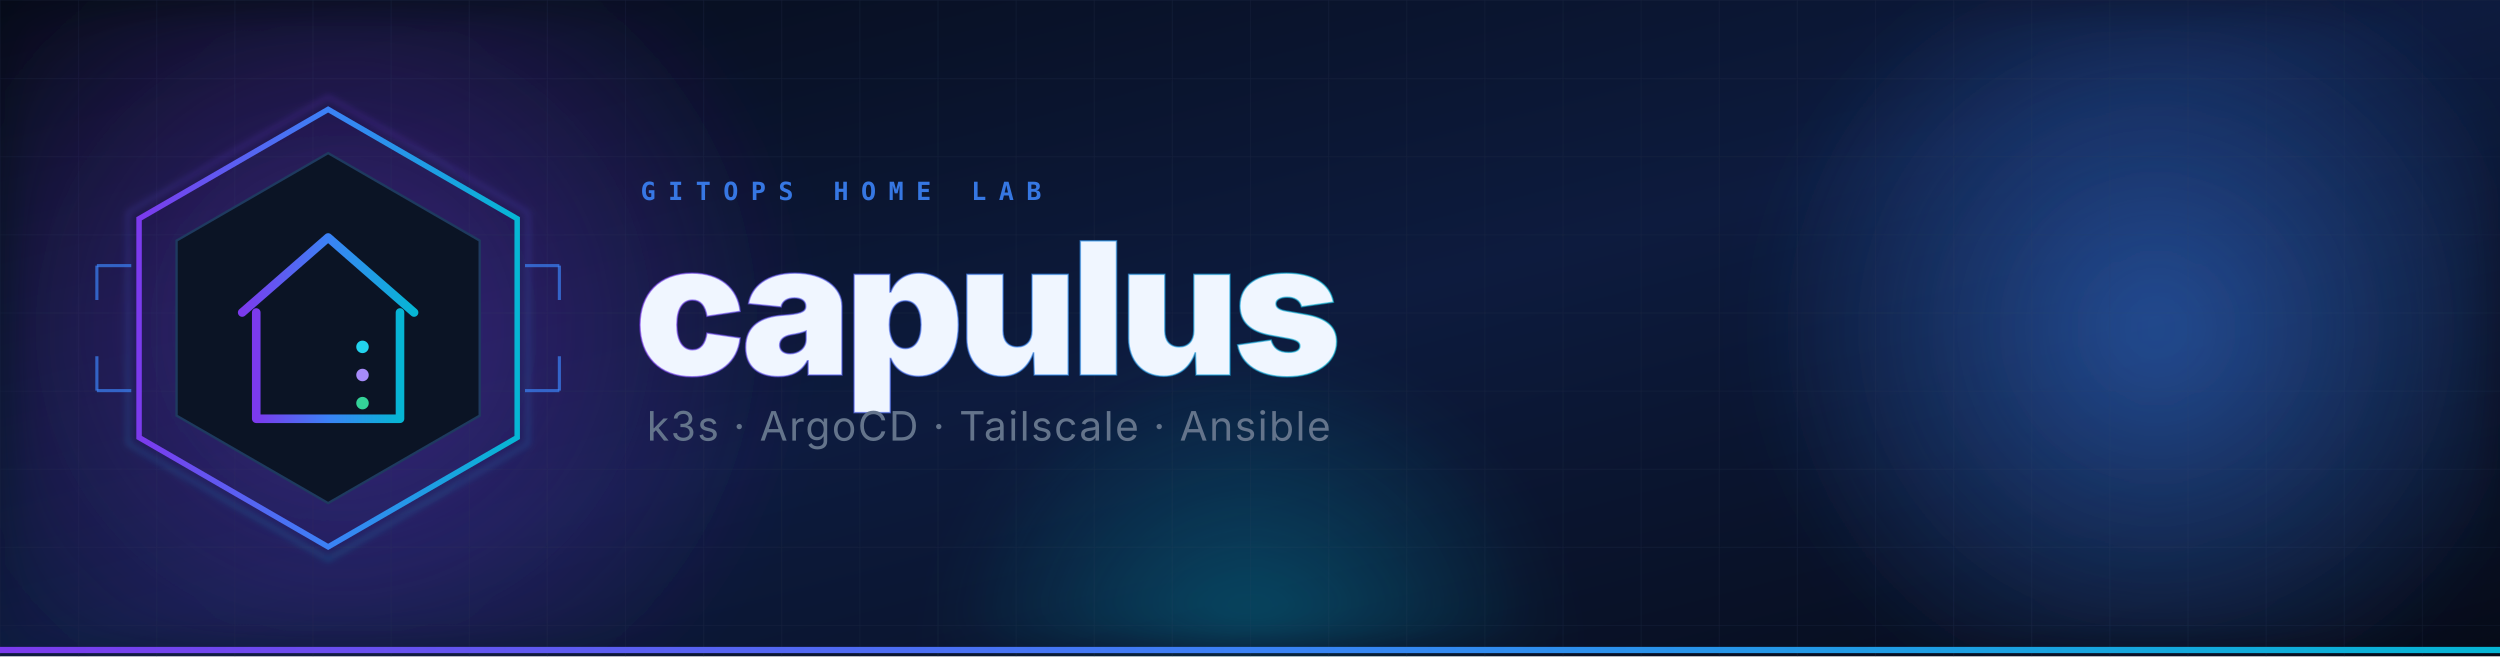
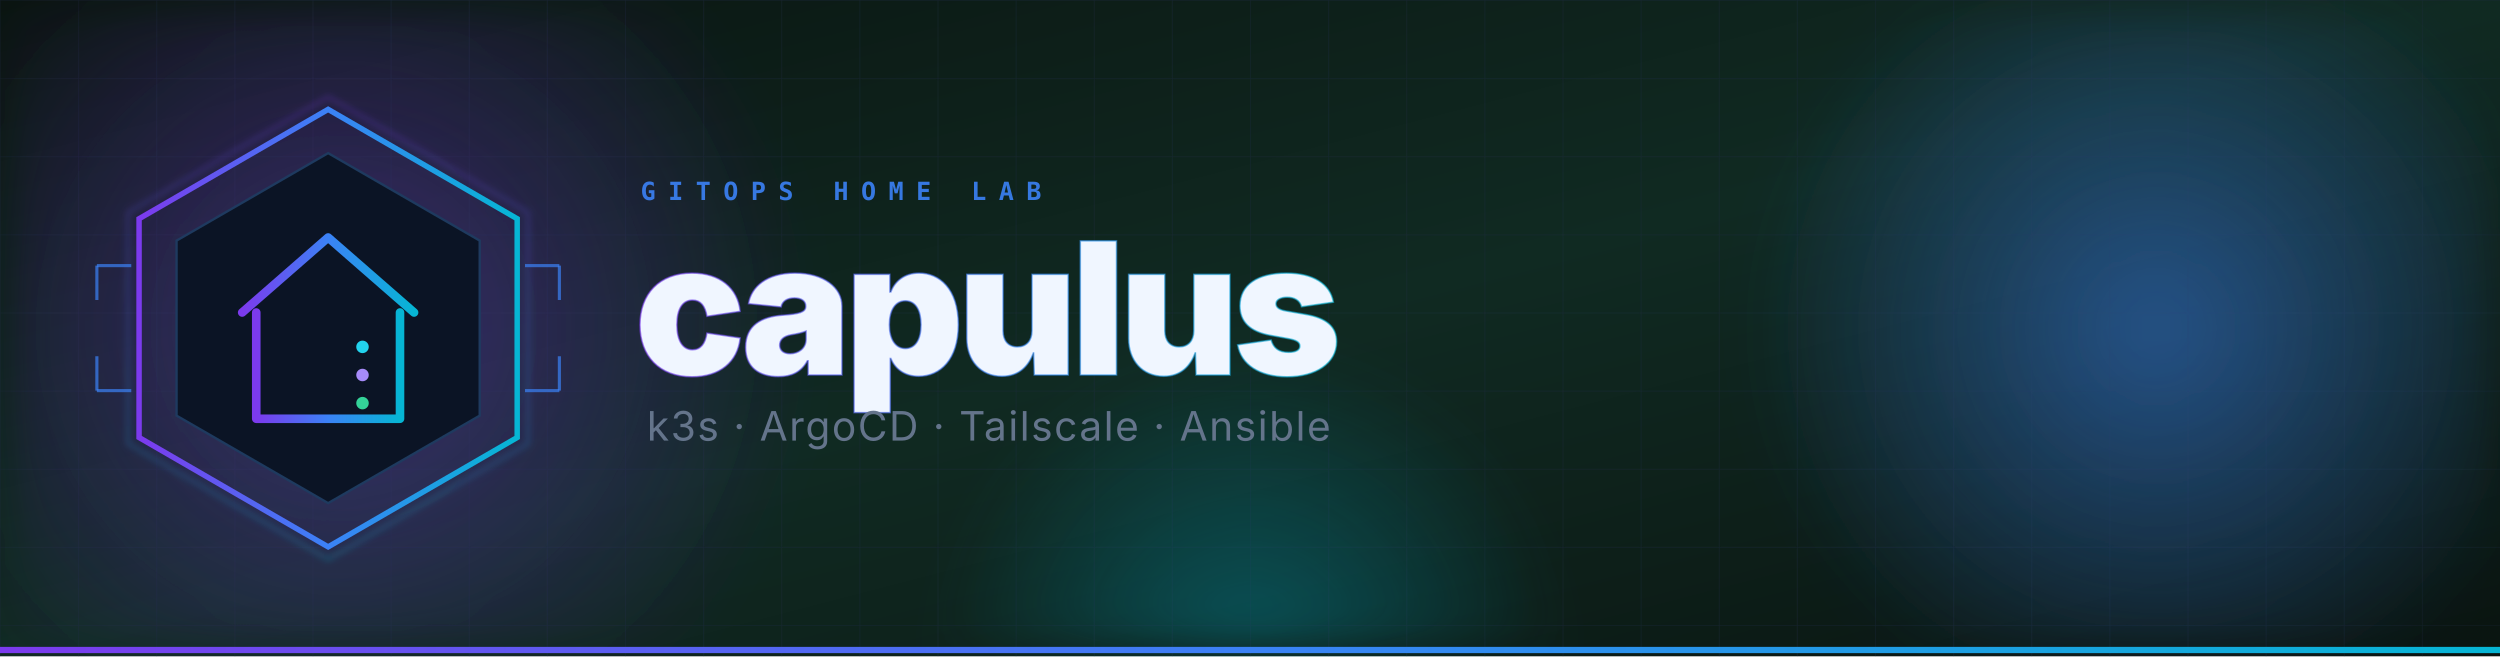
<svg xmlns="http://www.w3.org/2000/svg" viewBox="0 0 1600 420" role="img" aria-label="capulus-core — GitOps Home Lab">
  <defs>
    <linearGradient id="bg" x1="0" y1="0" x2="1" y2="1">
-       <stop offset="0%" stop-color="#060B18" />
-       <stop offset="50%" stop-color="#0D1B3E" />
-       <stop offset="100%" stop-color="#060B18" />
+       <stop offset="0%" stop-color="#0A1410" />
+       <stop offset="50%" stop-color="#102A22" />
+       <stop offset="100%" stop-color="#0A1410" />
    </linearGradient>
    <linearGradient id="accent" x1="0" y1="0" x2="1" y2="0">
      <stop offset="0%" stop-color="#7C3AED" />
      <stop offset="50%" stop-color="#3B82F6" />
      <stop offset="100%" stop-color="#06B6D4" />
    </linearGradient>
    <linearGradient id="accentV" x1="0" y1="0" x2="0" y2="1">
      <stop offset="0%" stop-color="#7C3AED" />
      <stop offset="100%" stop-color="#06B6D4" />
    </linearGradient>
    <radialGradient id="glow1" cx="0.5" cy="0.5" r="0.5">
      <stop offset="0%" stop-color="#3B82F6" stop-opacity="0.5" />
      <stop offset="100%" stop-color="#3B82F6" stop-opacity="0" />
    </radialGradient>
    <radialGradient id="glow2" cx="0.5" cy="0.5" r="0.5">
      <stop offset="0%" stop-color="#7C3AED" stop-opacity="0.4" />
      <stop offset="100%" stop-color="#7C3AED" stop-opacity="0" />
    </radialGradient>
    <radialGradient id="glow3" cx="0.5" cy="0.5" r="0.5">
      <stop offset="0%" stop-color="#06B6D4" stop-opacity="0.35" />
      <stop offset="100%" stop-color="#06B6D4" stop-opacity="0" />
    </radialGradient>
    <pattern id="grid" x="0" y="0" width="50" height="50" patternUnits="userSpaceOnUse">
      <path d="M 50 0 L 0 0 0 50" fill="none" stroke="#1E2A47" stroke-width="0.6" opacity="0.4" />
    </pattern>
    <filter id="blur-sm">
      <feGaussianBlur stdDeviation="2" />
    </filter>
    <filter id="blur-lg">
      <feGaussianBlur stdDeviation="18" />
    </filter>
    <mask id="fade-mask">
      <linearGradient id="fade" x1="0" y1="0" x2="1" y2="0">
        <stop offset="0%" stop-color="white" stop-opacity="0" />
        <stop offset="15%" stop-color="white" stop-opacity="1" />
        <stop offset="85%" stop-color="white" stop-opacity="1" />
        <stop offset="100%" stop-color="white" stop-opacity="0" />
      </linearGradient>
      <rect width="1600" height="420" fill="url(#fade)" />
    </mask>
  </defs>
  <rect width="1600" height="420" fill="url(#bg)" />
  <rect width="1600" height="420" fill="url(#grid)" />
  <circle cx="220" cy="210" r="300" fill="url(#glow2)" filter="url(#blur-lg)">
    <animate attributeName="opacity" values="0.6;1;0.6" dur="4s" repeatCount="indefinite" />
    <animate attributeName="r" values="280;320;280" dur="4s" repeatCount="indefinite" />
  </circle>
  <circle cx="1380" cy="210" r="260" fill="url(#glow1)" filter="url(#blur-lg)">
    <animate attributeName="opacity" values="0.5;0.9;0.5" dur="5s" repeatCount="indefinite" />
    <animate attributeName="r" values="240;290;240" dur="5s" repeatCount="indefinite" />
  </circle>
  <circle cx="800" cy="420" r="200" fill="url(#glow3)" filter="url(#blur-lg)">
    <animate attributeName="opacity" values="0.3;0.6;0.3" dur="6s" repeatCount="indefinite" />
  </circle>
  <rect x="0" y="0" width="1600" height="420" fill="url(#grid)" mask="url(#fade-mask)" opacity="0.5" />
  <line x1="0" y1="3" x2="1600" y2="3" stroke="url(#accent)" stroke-width="1.5" opacity="0.4" />
  <rect x="-200" y="0" width="200" height="6" fill="url(#accent)" opacity="0.9">
    <animate attributeName="x" values="-200;1800" dur="3s" repeatCount="indefinite" />
  </rect>
  <g transform="translate(210,210)">
    <polygon points="0,-148 128,-74 128,74 0,148 -128,74 -128,-74" fill="none" stroke="url(#accentV)" stroke-width="2" opacity="0.3" filter="url(#blur-sm)">
      <animate attributeName="opacity" values="0.2;0.5;0.2" dur="3s" repeatCount="indefinite" />
    </polygon>
    <polygon points="0,-140 121,-70 121,70 0,140 -121,70 -121,-70" fill="none" stroke="url(#accent)" stroke-width="3.5">
      <animate attributeName="stroke-width" values="3;5;3" dur="3s" repeatCount="indefinite" />
    </polygon>
    <polygon points="0,-112 97,-56 97,56 0,112 -97,56 -97,-56" fill="#0B1425" stroke="#1E3A5F" stroke-width="1.5" />
    <g stroke="url(#accent)" stroke-width="5.5" stroke-linecap="round" stroke-linejoin="round" fill="none">
      <path d="M -55 -10 L 0 -58 L 55 -10" />
      <path d="M -46 -10 L -46 58 L 46 58 L 46 -10" />
      <line x1="-28" y1="12" x2="28" y2="12" />
      <line x1="-28" y1="30" x2="28" y2="30" />
      <line x1="-28" y1="48" x2="28" y2="48" />
    </g>
    <circle cx="22" cy="12" r="4" fill="#22D3EE">
      <animate attributeName="opacity" values="1;0.3;1" dur="1.8s" repeatCount="indefinite" />
    </circle>
    <circle cx="22" cy="30" r="4" fill="#A78BFA">
      <animate attributeName="opacity" values="1;0.3;1" dur="2.3s" repeatCount="indefinite" />
    </circle>
    <circle cx="22" cy="48" r="4" fill="#34D399">
      <animate attributeName="opacity" values="1;0.3;1" dur="2.8s" repeatCount="indefinite" />
    </circle>
    <line x1="-148" y1="-18" x2="-148" y2="-40" stroke="#3B82F6" stroke-width="2" opacity="0.7" />
    <line x1="-148" y1="-40" x2="-126" y2="-40" stroke="#3B82F6" stroke-width="2" opacity="0.7" />
    <line x1="148" y1="-18" x2="148" y2="-40" stroke="#3B82F6" stroke-width="2" opacity="0.7" />
    <line x1="148" y1="-40" x2="126" y2="-40" stroke="#3B82F6" stroke-width="2" opacity="0.7" />
    <line x1="-148" y1="18" x2="-148" y2="40" stroke="#3B82F6" stroke-width="2" opacity="0.7" />
    <line x1="-148" y1="40" x2="-126" y2="40" stroke="#3B82F6" stroke-width="2" opacity="0.7" />
    <line x1="148" y1="18" x2="148" y2="40" stroke="#3B82F6" stroke-width="2" opacity="0.7" />
    <line x1="148" y1="40" x2="126" y2="40" stroke="#3B82F6" stroke-width="2" opacity="0.7" />
  </g>
  <g font-family="ui-monospace, 'Cascadia Code', 'Fira Code', 'SF Mono', Consolas, monospace">
    <text x="410" y="128" font-size="16" font-weight="600" letter-spacing="8" fill="#3B82F6" opacity="0.9">GITOPS HOME LAB</text>
    <text font-family="ui-sans-serif, system-ui, -apple-system, 'Segoe UI', Inter, sans-serif" x="406" y="240" font-size="118" font-weight="900" letter-spacing="-4" fill="#F0F6FF">
      capulus
    </text>
    <text font-family="ui-sans-serif, system-ui, -apple-system, 'Segoe UI', Inter, sans-serif" x="406" y="240" font-size="118" font-weight="900" letter-spacing="-4" fill="none" stroke="url(#accent)" stroke-width="1" opacity="0.6">
      capulus
    </text>
    <text font-family="ui-sans-serif, system-ui, -apple-system, 'Segoe UI', Inter, sans-serif" x="414" y="282" font-size="26" font-weight="400" letter-spacing="1" fill="#64748B">
      k3s · ArgoCD · Tailscale · Ansible
    </text>
  </g>
  <rect x="406" y="252" width="0" height="3" rx="2" fill="url(#accent)">
    <animate attributeName="width" values="0;760;760" dur="1.2s" fill="freeze" begin="0.3s" />
  </rect>
  <g font-family="ui-monospace, 'Cascadia Code', 'Fira Code', Consolas, monospace" font-size="18" font-weight="600">
    <g transform="translate(414,312)" opacity="0">
      <animate attributeName="opacity" values="0;1" dur="0.3s" fill="freeze" begin="0.2s" />
      <rect x="0" y="0" rx="20" ry="20" width="168" height="46" fill="#0D1425" stroke="#E95420" stroke-width="1.5" />
      <rect x="0" y="0" rx="20" ry="20" width="168" height="46" fill="#E95420" opacity="0.08" />
      <circle cx="22" cy="23" r="5" fill="#E95420" opacity="0.9">
        <animate attributeName="opacity" values="0.9;0.3;0.9" dur="2.5s" repeatCount="indefinite" />
      </circle>
      <text x="84" y="30" text-anchor="middle" fill="#FB8C6A">Ubuntu 26.04</text>
    </g>
    <g transform="translate(594,312)" opacity="0">
      <animate attributeName="opacity" values="0;1" dur="0.3s" fill="freeze" begin="0.35s" />
      <rect x="0" y="0" rx="20" ry="20" width="90" height="46" fill="#0D1425" stroke="#FFC61C" stroke-width="1.5" />
      <rect x="0" y="0" rx="20" ry="20" width="90" height="46" fill="#FFC61C" opacity="0.08" />
      <circle cx="22" cy="23" r="5" fill="#FFC61C" opacity="0.9">
        <animate attributeName="opacity" values="0.9;0.3;0.9" dur="1.9s" repeatCount="indefinite" />
      </circle>
      <text x="45" y="30" text-anchor="middle" fill="#FDE68A">k3s</text>
    </g>
    <g transform="translate(696,312)" opacity="0">
      <animate attributeName="opacity" values="0;1" dur="0.3s" fill="freeze" begin="0.5s" />
      <rect x="0" y="0" rx="20" ry="20" width="122" height="46" fill="#0D1425" stroke="#EF7B4D" stroke-width="1.5" />
      <rect x="0" y="0" rx="20" ry="20" width="122" height="46" fill="#EF7B4D" opacity="0.08" />
      <circle cx="22" cy="23" r="5" fill="#EF7B4D" opacity="0.9">
        <animate attributeName="opacity" values="0.9;0.3;0.9" dur="2.1s" repeatCount="indefinite" />
      </circle>
      <text x="61" y="30" text-anchor="middle" fill="#FDBA74">ArgoCD</text>
    </g>
    <g transform="translate(830,312)" opacity="0">
      <animate attributeName="opacity" values="0;1" dur="0.3s" fill="freeze" begin="0.65s" />
      <rect x="0" y="0" rx="20" ry="20" width="138" height="46" fill="#0D1425" stroke="#246FDB" stroke-width="1.5" />
      <rect x="0" y="0" rx="20" ry="20" width="138" height="46" fill="#246FDB" opacity="0.08" />
      <circle cx="22" cy="23" r="5" fill="#246FDB" opacity="0.9">
        <animate attributeName="opacity" values="0.9;0.3;0.9" dur="2.7s" repeatCount="indefinite" />
      </circle>
      <text x="69" y="30" text-anchor="middle" fill="#93C5FD">Tailscale</text>
    </g>
    <g transform="translate(980,312)" opacity="0">
      <animate attributeName="opacity" values="0;1" dur="0.3s" fill="freeze" begin="0.8s" />
      <rect x="0" y="0" rx="20" ry="20" width="118" height="46" fill="#0D1425" stroke="#EE0000" stroke-width="1.5" />
      <rect x="0" y="0" rx="20" ry="20" width="118" height="46" fill="#EE0000" opacity="0.08" />
      <circle cx="22" cy="23" r="5" fill="#EE0000" opacity="0.9">
        <animate attributeName="opacity" values="0.9;0.3;0.9" dur="3.1s" repeatCount="indefinite" />
      </circle>
      <text x="59" y="30" text-anchor="middle" fill="#FCA5A5">Ansible</text>
    </g>
    <g transform="translate(1110,312)" opacity="0">
      <animate attributeName="opacity" values="0;1" dur="0.3s" fill="freeze" begin="0.95s" />
      <rect x="0" y="0" rx="20" ry="20" width="118" height="46" fill="#0D1425" stroke="#F46800" stroke-width="1.5" />
      <rect x="0" y="0" rx="20" ry="20" width="118" height="46" fill="#F46800" opacity="0.08" />
      <circle cx="22" cy="23" r="5" fill="#F46800" opacity="0.9">
        <animate attributeName="opacity" values="0.9;0.3;0.9" dur="2.4s" repeatCount="indefinite" />
      </circle>
      <text x="59" y="30" text-anchor="middle" fill="#FED7AA">Grafana</text>
    </g>
    <g transform="translate(1240,312)" opacity="0">
      <animate attributeName="opacity" values="0;1" dur="0.3s" fill="freeze" begin="1.1s" />
      <rect x="0" y="0" rx="20" ry="20" width="122" height="46" fill="#0D1425" stroke="#0EA5E9" stroke-width="1.5" />
      <rect x="0" y="0" rx="20" ry="20" width="122" height="46" fill="#0EA5E9" opacity="0.08" />
      <circle cx="22" cy="23" r="5" fill="#0EA5E9" opacity="0.9">
        <animate attributeName="opacity" values="0.9;0.3;0.9" dur="2.0s" repeatCount="indefinite" />
      </circle>
      <text x="61" y="30" text-anchor="middle" fill="#BAE6FD">Authentik</text>
    </g>
  </g>
  <rect x="0" y="414" width="1600" height="4" fill="url(#accent)">
    <animate attributeName="opacity" values="0.6;1;0.6" dur="3s" repeatCount="indefinite" />
  </rect>
  <circle cx="-8" cy="416" r="4" fill="white" opacity="0.9">
    <animate attributeName="cx" values="-8;1608" dur="3.5s" repeatCount="indefinite" />
    <animate attributeName="opacity" values="0;1;1;0" dur="3.5s" repeatCount="indefinite" />
  </circle>
</svg>
